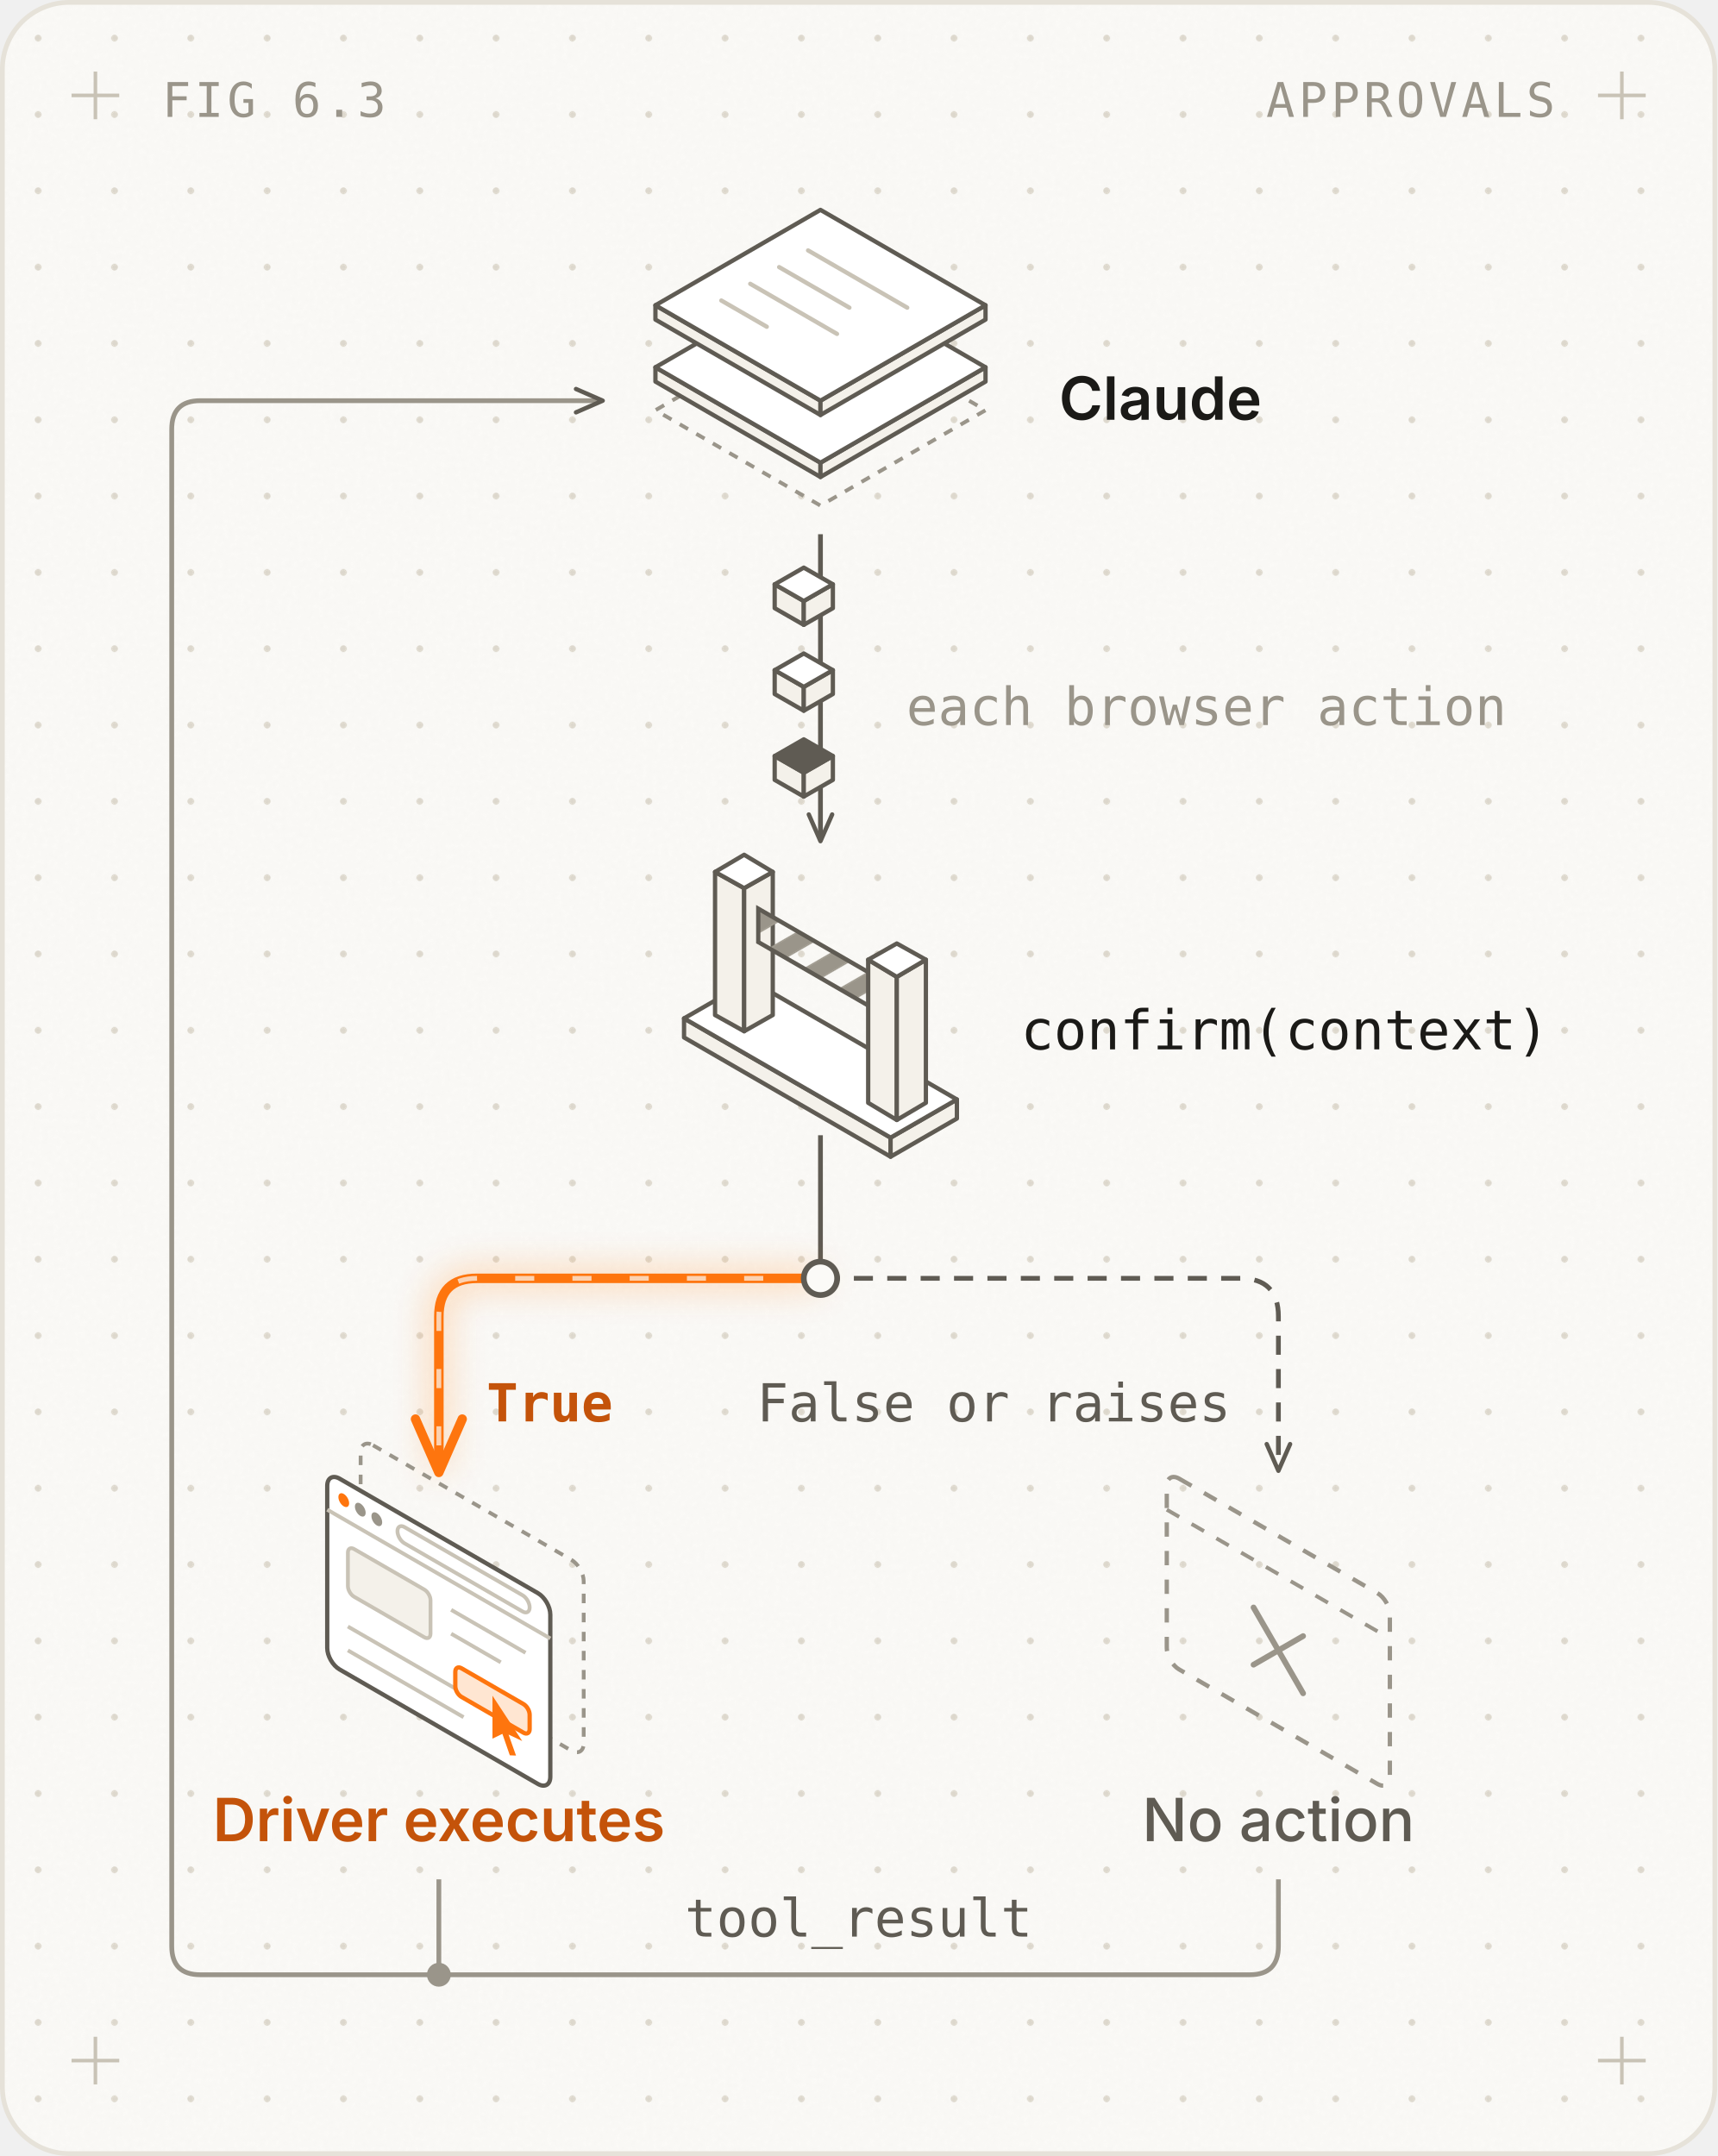
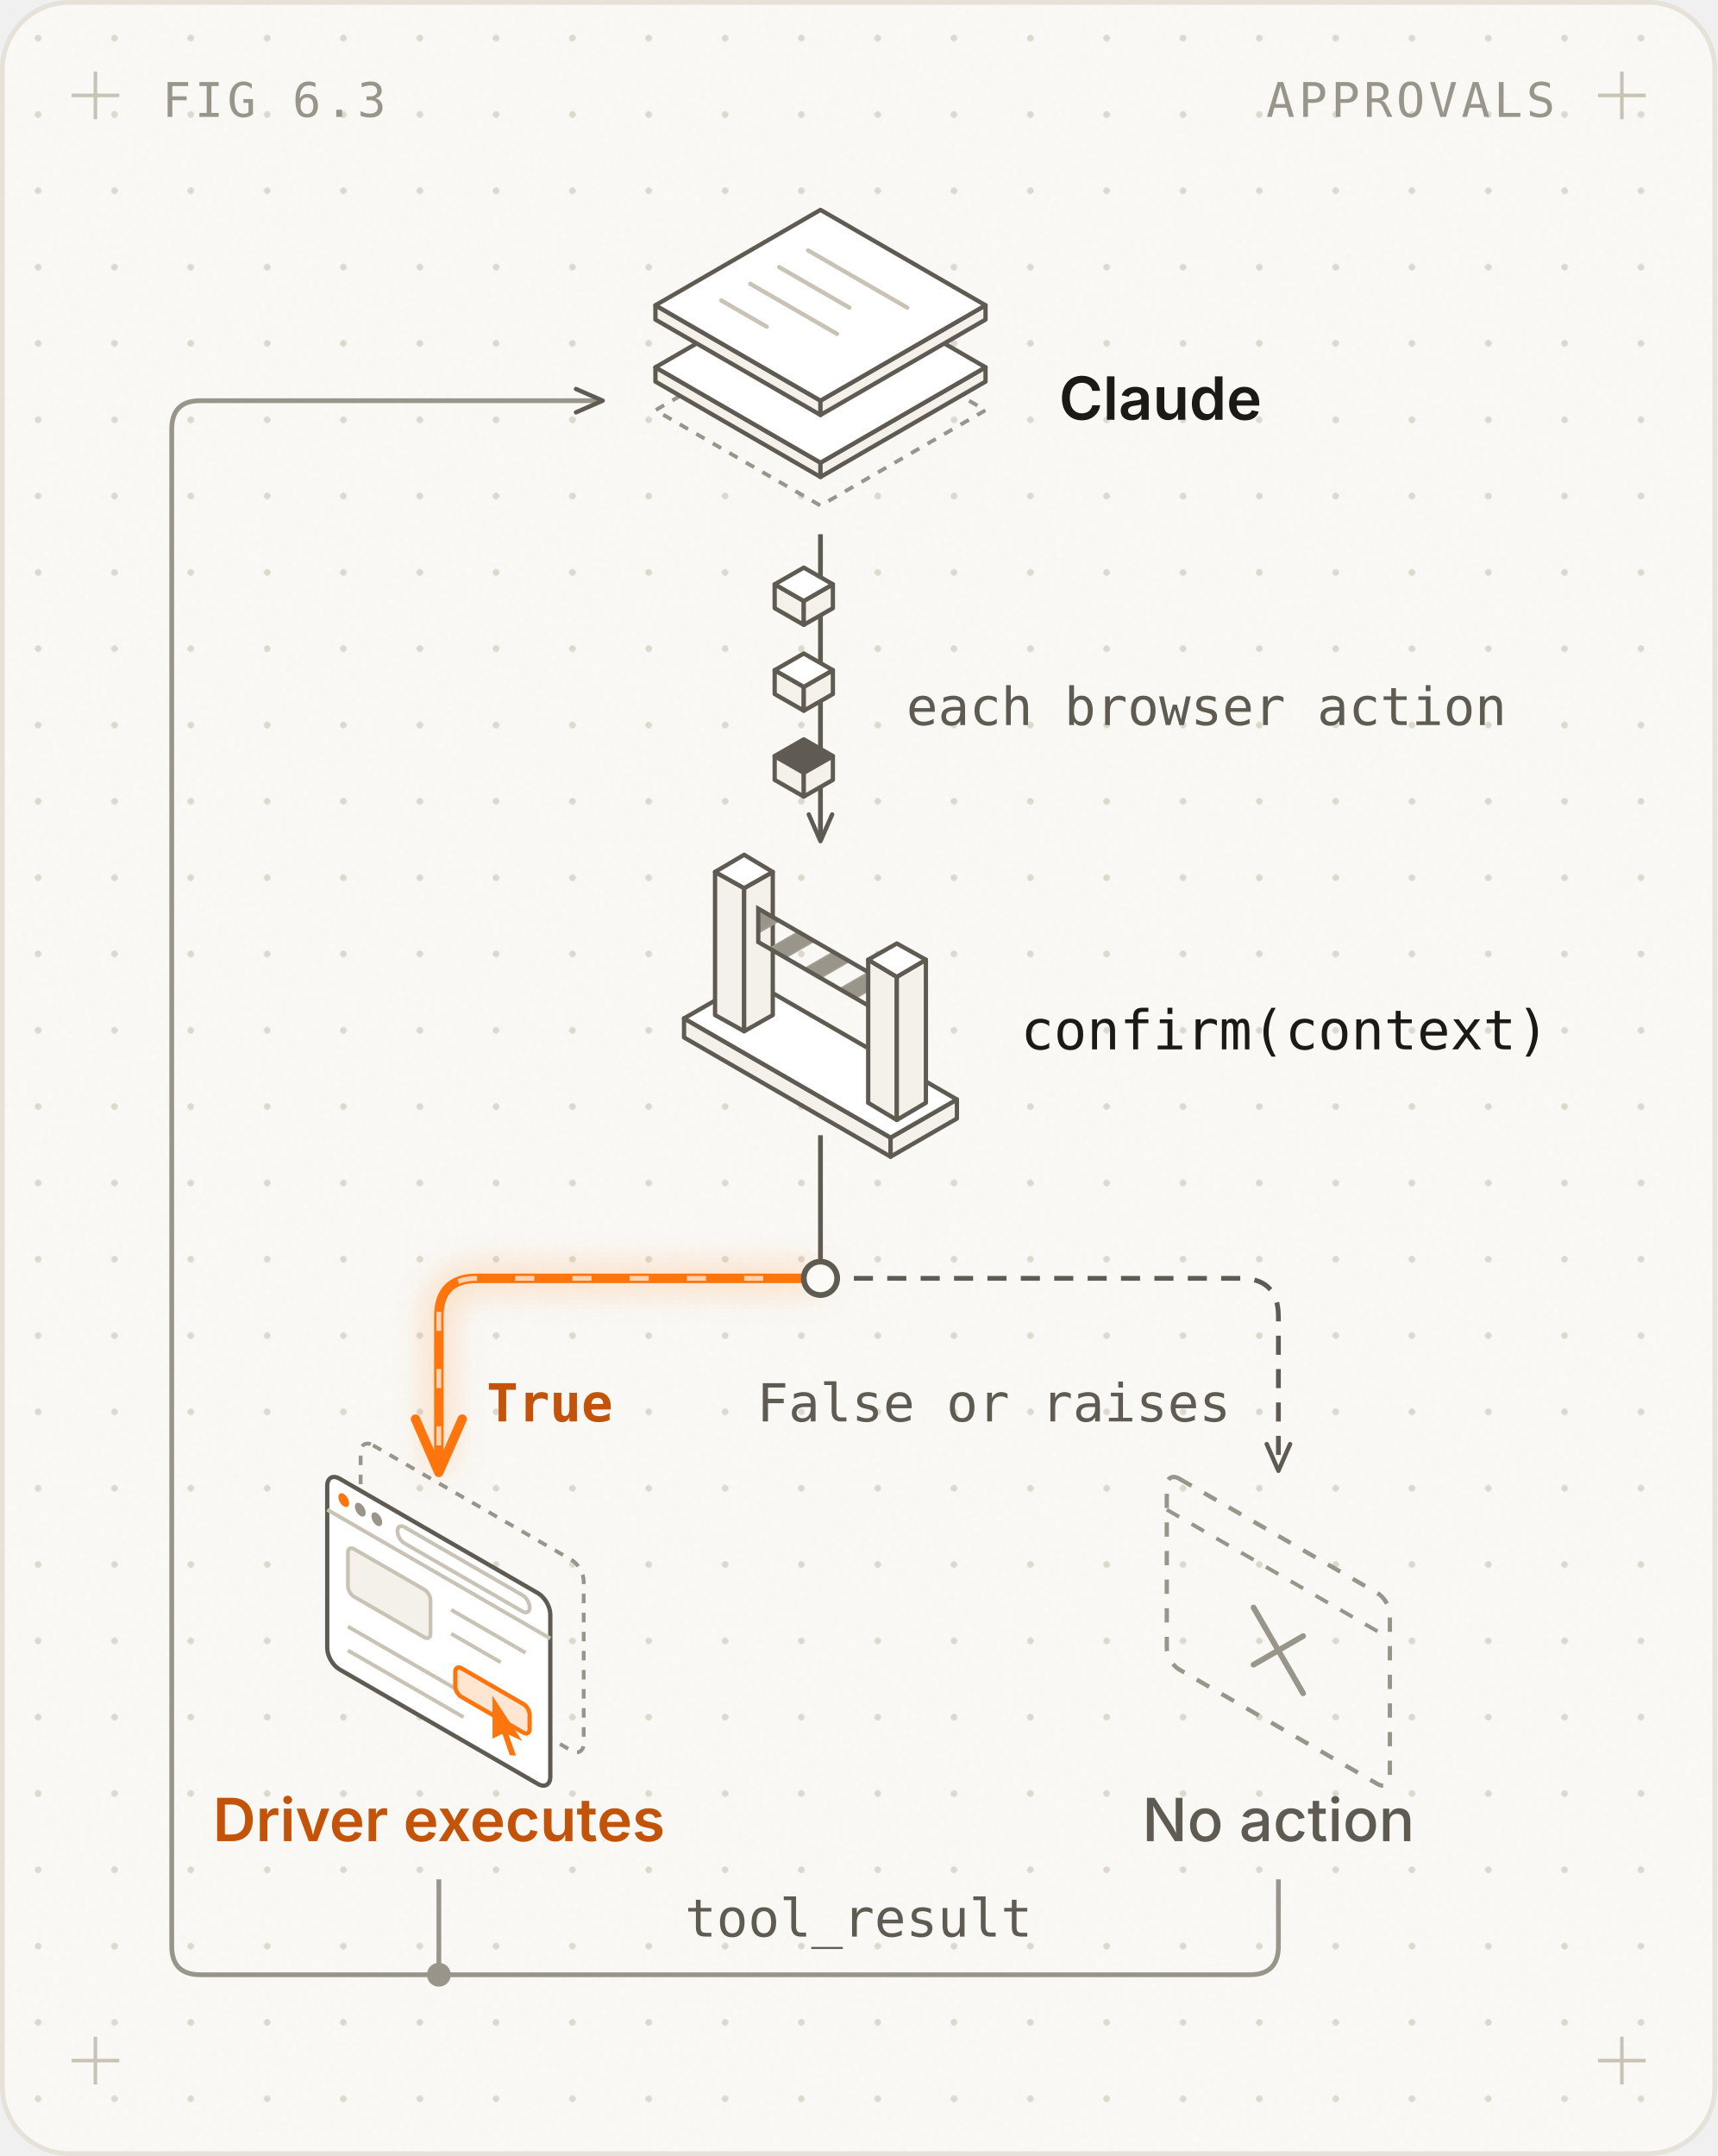
<svg xmlns="http://www.w3.org/2000/svg" viewBox="0 0 360 452" width="360" height="452" role="img" aria-labelledby="t d" fill="none">
  <style>.s{font-family:Geist, Inter, -apple-system, BlinkMacSystemFont, 'Segoe UI', Helvetica, Arial, sans-serif}.m{font-family:'Geist Mono', ui-monospace, SFMono-Regular, Menlo, monospace}text{font-kerning:normal}@keyframes flow{to{stroke-dashoffset:-24}}@media (prefers-reduced-motion:no-preference){.flow{animation:flow 1.6s linear infinite}}@keyframes cur{0%,100%{transform:translate(0,0)}40%{transform:translate(-7px,-5px)}70%{transform:translate(-3px,2px)}}@media (prefers-reduced-motion:no-preference){.cur{animation:cur 6s ease-in-out infinite}}</style>
  <defs>
    <pattern id="dots" width="16" height="16" patternUnits="userSpaceOnUse">
      <circle cx="8" cy="8" r="0.7" fill="#DDD8CD" />
    </pattern>
    <filter id="grain" x="0" y="0" width="100%" height="100%">
      <feTurbulence type="fractalNoise" baseFrequency="0.9" numOctaves="2" seed="7" stitchTiles="stitch" />
      <feColorMatrix values="0 0 0 0 0.5  0 0 0 0 0.5  0 0 0 0 0.5  0 0 0 0.05 0" />
    </filter>
    <clipPath id="card">
      <rect x="0.5" y="0.5" width="359" height="451" rx="14" />
    </clipPath>
    <marker id="ah" viewBox="0 0 10 10" refX="8.5" refY="5" markerWidth="7" markerHeight="7" orient="auto">
      <path d="M1 1.5 L9 5 L1 8.5" stroke="#5F5B53" stroke-width="1.3" fill="none" stroke-linecap="round" stroke-linejoin="round" />
    </marker>
    <marker id="aho" viewBox="0 0 10 10" refX="8.5" refY="5" markerWidth="7" markerHeight="7" orient="auto">
      <path d="M1 1.5 L9 5 L1 8.5" stroke="#FE750E" stroke-width="1.4" fill="none" stroke-linecap="round" stroke-linejoin="round" />
    </marker>
    <pattern id="bar" width="6" height="6" patternUnits="userSpaceOnUse" patternTransform="rotate(45)">
      <rect width="3" height="6" fill="#9A958A" />
    </pattern>
    <filter id="glow" filterUnits="userSpaceOnUse" x="0" y="0" width="360" height="452">
      <feGaussianBlur stdDeviation="3.5" />
    </filter>
  </defs>
  <rect x="0.5" y="0.5" width="359" height="451" rx="14" fill="#FBFAF7" />
  <g clip-path="url(#card)">
    <rect width="360" height="452" fill="url(#dots)" />
    <rect width="360" height="452" filter="url(#grain)" />
  </g>
  <rect x="0.5" y="0.5" width="359" height="451" rx="14" fill="none" stroke="#E6E2D9" />
  <path d="M15 20h10M20 15v10" stroke="#C9C3B6" stroke-width="0.75" />
  <path d="M335 20h10M340 15v10" stroke="#C9C3B6" stroke-width="0.75" />
  <path d="M15 432h10M20 427v10" stroke="#C9C3B6" stroke-width="0.75" />
  <path d="M335 432h10M340 427v10" stroke="#C9C3B6" stroke-width="0.75" />
  <text x="34.0" y="24.5" font-size="10" fill="#9A958A" letter-spacing="0.08em" class="m">FIG 6.3</text>
  <text x="326.0" y="24.5" font-size="10" fill="#9A958A" text-anchor="end" letter-spacing="0.08em" class="m">APPROVALS</text>
  <polygon points="172.0,66.0 206.6,86.0 172.0,106.0 137.4,86.0" stroke="#9A958A" stroke-width="0.8" stroke-dasharray="2 2" />
  <polygon points="137.4,77.0 172.0,97.0 172.0,100.0 137.4,80.0" fill="#F4F1EA" stroke="#5F5B53" stroke-width="0.9" stroke-linejoin="round" />
  <polygon points="206.6,77.0 172.0,97.0 172.0,100.0 206.6,80.0" fill="#F4F1EA" stroke="#5F5B53" stroke-width="0.9" stroke-linejoin="round" />
  <polygon points="172.0,57.0 206.6,77.0 172.0,97.0 137.4,77.0" fill="#FFFFFF" stroke="#5F5B53" stroke-width="0.9" stroke-linejoin="round" />
  <polygon points="137.4,64.0 172.0,84.0 172.0,87.0 137.4,67.0" fill="#F4F1EA" stroke="#5F5B53" stroke-width="0.9" stroke-linejoin="round" />
  <polygon points="206.6,64.0 172.0,84.0 172.0,87.0 206.6,67.0" fill="#F4F1EA" stroke="#5F5B53" stroke-width="0.9" stroke-linejoin="round" />
  <polygon points="172.0,44.0 206.6,64.0 172.0,84.0 137.4,64.0" fill="#FFFFFF" stroke="#5F5B53" stroke-width="0.9" stroke-linejoin="round" />
  <g transform="matrix(0.866,0.5,-0.866,0.5,172.0,44.0)">
    <path d="M7 10h24M7 17h17M7 24h21M7 31h11" stroke="#C9C3B6" stroke-width="0.9" stroke-linecap="round" vector-effect="non-scaling-stroke" />
  </g>
  <text x="222.0" y="88.0" font-size="12.5" fill="#1B1A17" font-weight="600" class="s">Claude</text>
  <line x1="172" y1="112" x2="172" y2="176" stroke="#5F5B53" stroke-width="1" marker-end="url(#ah)" />
  <polygon points="162.4,122.5 168.5,126.0 168.5,131.0 162.4,127.5" fill="#F4F1EA" stroke="#5F5B53" stroke-width="0.9" stroke-linejoin="round" />
  <polygon points="174.6,122.5 168.5,126.0 168.5,131.0 174.6,127.5" fill="#F4F1EA" stroke="#5F5B53" stroke-width="0.9" stroke-linejoin="round" />
  <polygon points="168.5,119.0 174.6,122.5 168.5,126.0 162.4,122.5" fill="#FFFFFF" stroke="#5F5B53" stroke-width="0.9" stroke-linejoin="round" />
  <polygon points="162.4,140.5 168.5,144.0 168.5,149.0 162.4,145.5" fill="#F4F1EA" stroke="#5F5B53" stroke-width="0.9" stroke-linejoin="round" />
  <polygon points="174.6,140.5 168.5,144.0 168.5,149.0 174.6,145.5" fill="#F4F1EA" stroke="#5F5B53" stroke-width="0.9" stroke-linejoin="round" />
  <polygon points="168.5,137.0 174.6,140.5 168.5,144.0 162.4,140.5" fill="#FFFFFF" stroke="#5F5B53" stroke-width="0.9" stroke-linejoin="round" />
  <polygon points="162.4,158.5 168.5,162.0 168.5,167.0 162.4,163.5" fill="#F4F1EA" stroke="#5F5B53" stroke-width="0.9" stroke-linejoin="round" />
  <polygon points="174.6,158.5 168.5,162.0 168.5,167.0 174.6,163.5" fill="#F4F1EA" stroke="#5F5B53" stroke-width="0.9" stroke-linejoin="round" />
  <polygon points="168.5,155.0 174.6,158.5 168.5,162.0 162.4,158.5" fill="#FFFFFF" stroke="#5F5B53" stroke-width="0.9" stroke-linejoin="round" />
  <polygon points="168.5,155.0 174.6,158.5 168.5,162.0 162.4,158.5" fill="#5F5B53" />
-   <text x="190.0" y="152.0" font-size="11" fill="#9A958A" class="m">each browser action</text>
+   <text x="190.0" y="152.0" font-size="11" fill="#5F5B53" class="m">each browser action</text>
  <polygon points="143.4,213.5 186.7,238.5 186.7,242.5 143.4,217.5" fill="#F4F1EA" stroke="#5F5B53" stroke-width="0.9" stroke-linejoin="round" />
  <polygon points="200.6,230.5 186.7,238.5 186.7,242.5 200.6,234.5" fill="#F4F1EA" stroke="#5F5B53" stroke-width="0.9" stroke-linejoin="round" />
  <polygon points="157.3,205.5 200.6,230.5 186.7,238.5 143.4,213.5" fill="#FFFFFF" stroke="#5F5B53" stroke-width="0.9" stroke-linejoin="round" />
  <polygon points="149.9,182.8 156.0,186.2 156.0,216.2 149.9,212.8" fill="#F4F1EA" stroke="#5F5B53" stroke-width="0.9" stroke-linejoin="round" />
  <polygon points="162.0,182.8 156.0,186.2 156.0,216.2 162.0,212.8" fill="#F4F1EA" stroke="#5F5B53" stroke-width="0.9" stroke-linejoin="round" />
  <polygon points="156.0,179.2 162.0,182.8 156.0,186.2 149.9,182.8" fill="#FFFFFF" stroke="#5F5B53" stroke-width="0.9" stroke-linejoin="round" />
  <g transform="matrix(0.866,0.5,0,1,150.3,213.5)">
    <rect x="10" y="-28" width="30" height="7" fill="url(#bar)" stroke="#5F5B53" stroke-width="0.9" vector-effect="non-scaling-stroke" />
  </g>
  <polygon points="182.0,201.2 188.0,204.8 188.0,234.8 182.0,231.2" fill="#F4F1EA" stroke="#5F5B53" stroke-width="0.9" stroke-linejoin="round" />
  <polygon points="194.1,201.2 188.0,204.8 188.0,234.8 194.1,231.2" fill="#F4F1EA" stroke="#5F5B53" stroke-width="0.9" stroke-linejoin="round" />
  <polygon points="188.0,197.8 194.1,201.2 188.0,204.8 182.0,201.2" fill="#FFFFFF" stroke="#5F5B53" stroke-width="0.9" stroke-linejoin="round" />
  <text x="214.0" y="220.0" font-size="11.5" fill="#1B1A17" font-weight="500" class="m">confirm(context)</text>
  <line x1="172" y1="238" x2="172" y2="268" stroke="#5F5B53" stroke-width="1" />
  <path d="M172 268H100q-8 0 -8 8V308" stroke="#FE750E" stroke-width="4" stroke-opacity="0.3" filter="url(#glow)" />
  <path d="M172 268H100q-8 0 -8 8V308" stroke="#FE750E" stroke-width="2" stroke-linecap="round" marker-end="url(#aho)" />
  <path class="flow" d="M172 268H100q-8 0 -8 8V308" stroke="#FBFAF7" stroke-width="1" stroke-dasharray="4 8" stroke-opacity=".7" />
  <path d="M172 268H260q8 0 8 8V308" stroke="#5F5B53" stroke-width="1" stroke-dasharray="4 3" marker-end="url(#ah)" />
  <circle cx="172" cy="268" r="3.5" fill="#FBFAF7" stroke="#5F5B53" stroke-width="1.2" />
  <text x="102.0" y="298.0" font-size="11" fill="#C4530A" font-weight="600" class="m">True</text>
  <text x="258.0" y="298.0" font-size="11" fill="#5F5B53" text-anchor="end" class="m">False or raises</text>
  <g transform="matrix(0.866,0.5,0,1,75.6,341.5)">
    <rect x="0" y="-40" width="54" height="40" rx="3" stroke="#9A958A" stroke-width="0.8" stroke-dasharray="2 2" vector-effect="non-scaling-stroke" />
  </g>
  <g transform="matrix(0.866,0.5,0,1,68.6,348.5)">
    <rect x="0" y="-40" width="54" height="40" rx="3" fill="#FFFFFF" stroke="#5F5B53" stroke-width="0.9" vector-effect="non-scaling-stroke" />
    <path d="M0 -32H54" stroke="#C9C3B6" stroke-width="0.8" vector-effect="non-scaling-stroke" />
    <circle cx="4" cy="-36" r="1.3" fill="#FE750E" />
    <circle cx="8" cy="-36" r="1.3" fill="#9A958A" />
    <circle cx="12" cy="-36" r="1.3" fill="#9A958A" />
    <rect x="17" y="-37.7" width="32" height="3.4" rx="1.7" stroke="#C9C3B6" stroke-width="0.8" vector-effect="non-scaling-stroke" />
    <rect x="5" y="-27" width="20" height="10" rx="1.5" fill="#F4F1EA" stroke="#C9C3B6" stroke-width="0.8" vector-effect="non-scaling-stroke" />
    <path d="M30 -26h18M30 -21h12M5 -10h44M5 -5h28" stroke="#C9C3B6" stroke-width="0.8" vector-effect="non-scaling-stroke" />
    <rect x="31" y="-15" width="18" height="6" rx="1.5" fill="#FFE6D2" stroke="#FE750E" stroke-width="0.9" vector-effect="non-scaling-stroke" />
    <g class="cur">
      <path d="M40 -13l0 9l2.4 -2.2l1.8 3.6l1.5 -.7l-1.8 -3.5l3.3 -.3z" fill="#FE750E" />
    </g>
  </g>
  <text x="92.0" y="386.0" font-size="12.5" fill="#C4530A" font-weight="600" text-anchor="middle" class="s">Driver executes</text>
  <g transform="matrix(0.866,0.5,0,1,244.6,348.5)">
    <rect x="0" y="-40" width="54" height="40" rx="3" stroke="#9A958A" stroke-width="0.9" stroke-dasharray="3 3" vector-effect="non-scaling-stroke" />
    <path d="M0 -32H54" stroke="#9A958A" stroke-width="0.8" stroke-dasharray="3 3" vector-effect="non-scaling-stroke" />
    <path d="M21.0 -22.0l12 12M33.0 -22.0l-12 12" stroke="#9A958A" stroke-width="1.2" stroke-linecap="round" vector-effect="non-scaling-stroke" />
  </g>
  <text x="268.0" y="386.0" font-size="12.5" fill="#5F5B53" font-weight="500" text-anchor="middle" class="s">No action</text>
  <path d="M268 394V408q0 6 -6 6H42q-6 0 -6 -6V90q0 -6 6 -6H126" stroke="#9A958A" stroke-width="1" marker-end="url(#ah)" />
  <path d="M92 394V414" stroke="#9A958A" stroke-width="1" />
  <circle cx="92" cy="414" r="2.5" fill="#9A958A" />
  <text x="180.0" y="406.0" font-size="11" fill="#5F5B53" text-anchor="middle" class="m">tool_result</text>
</svg>
